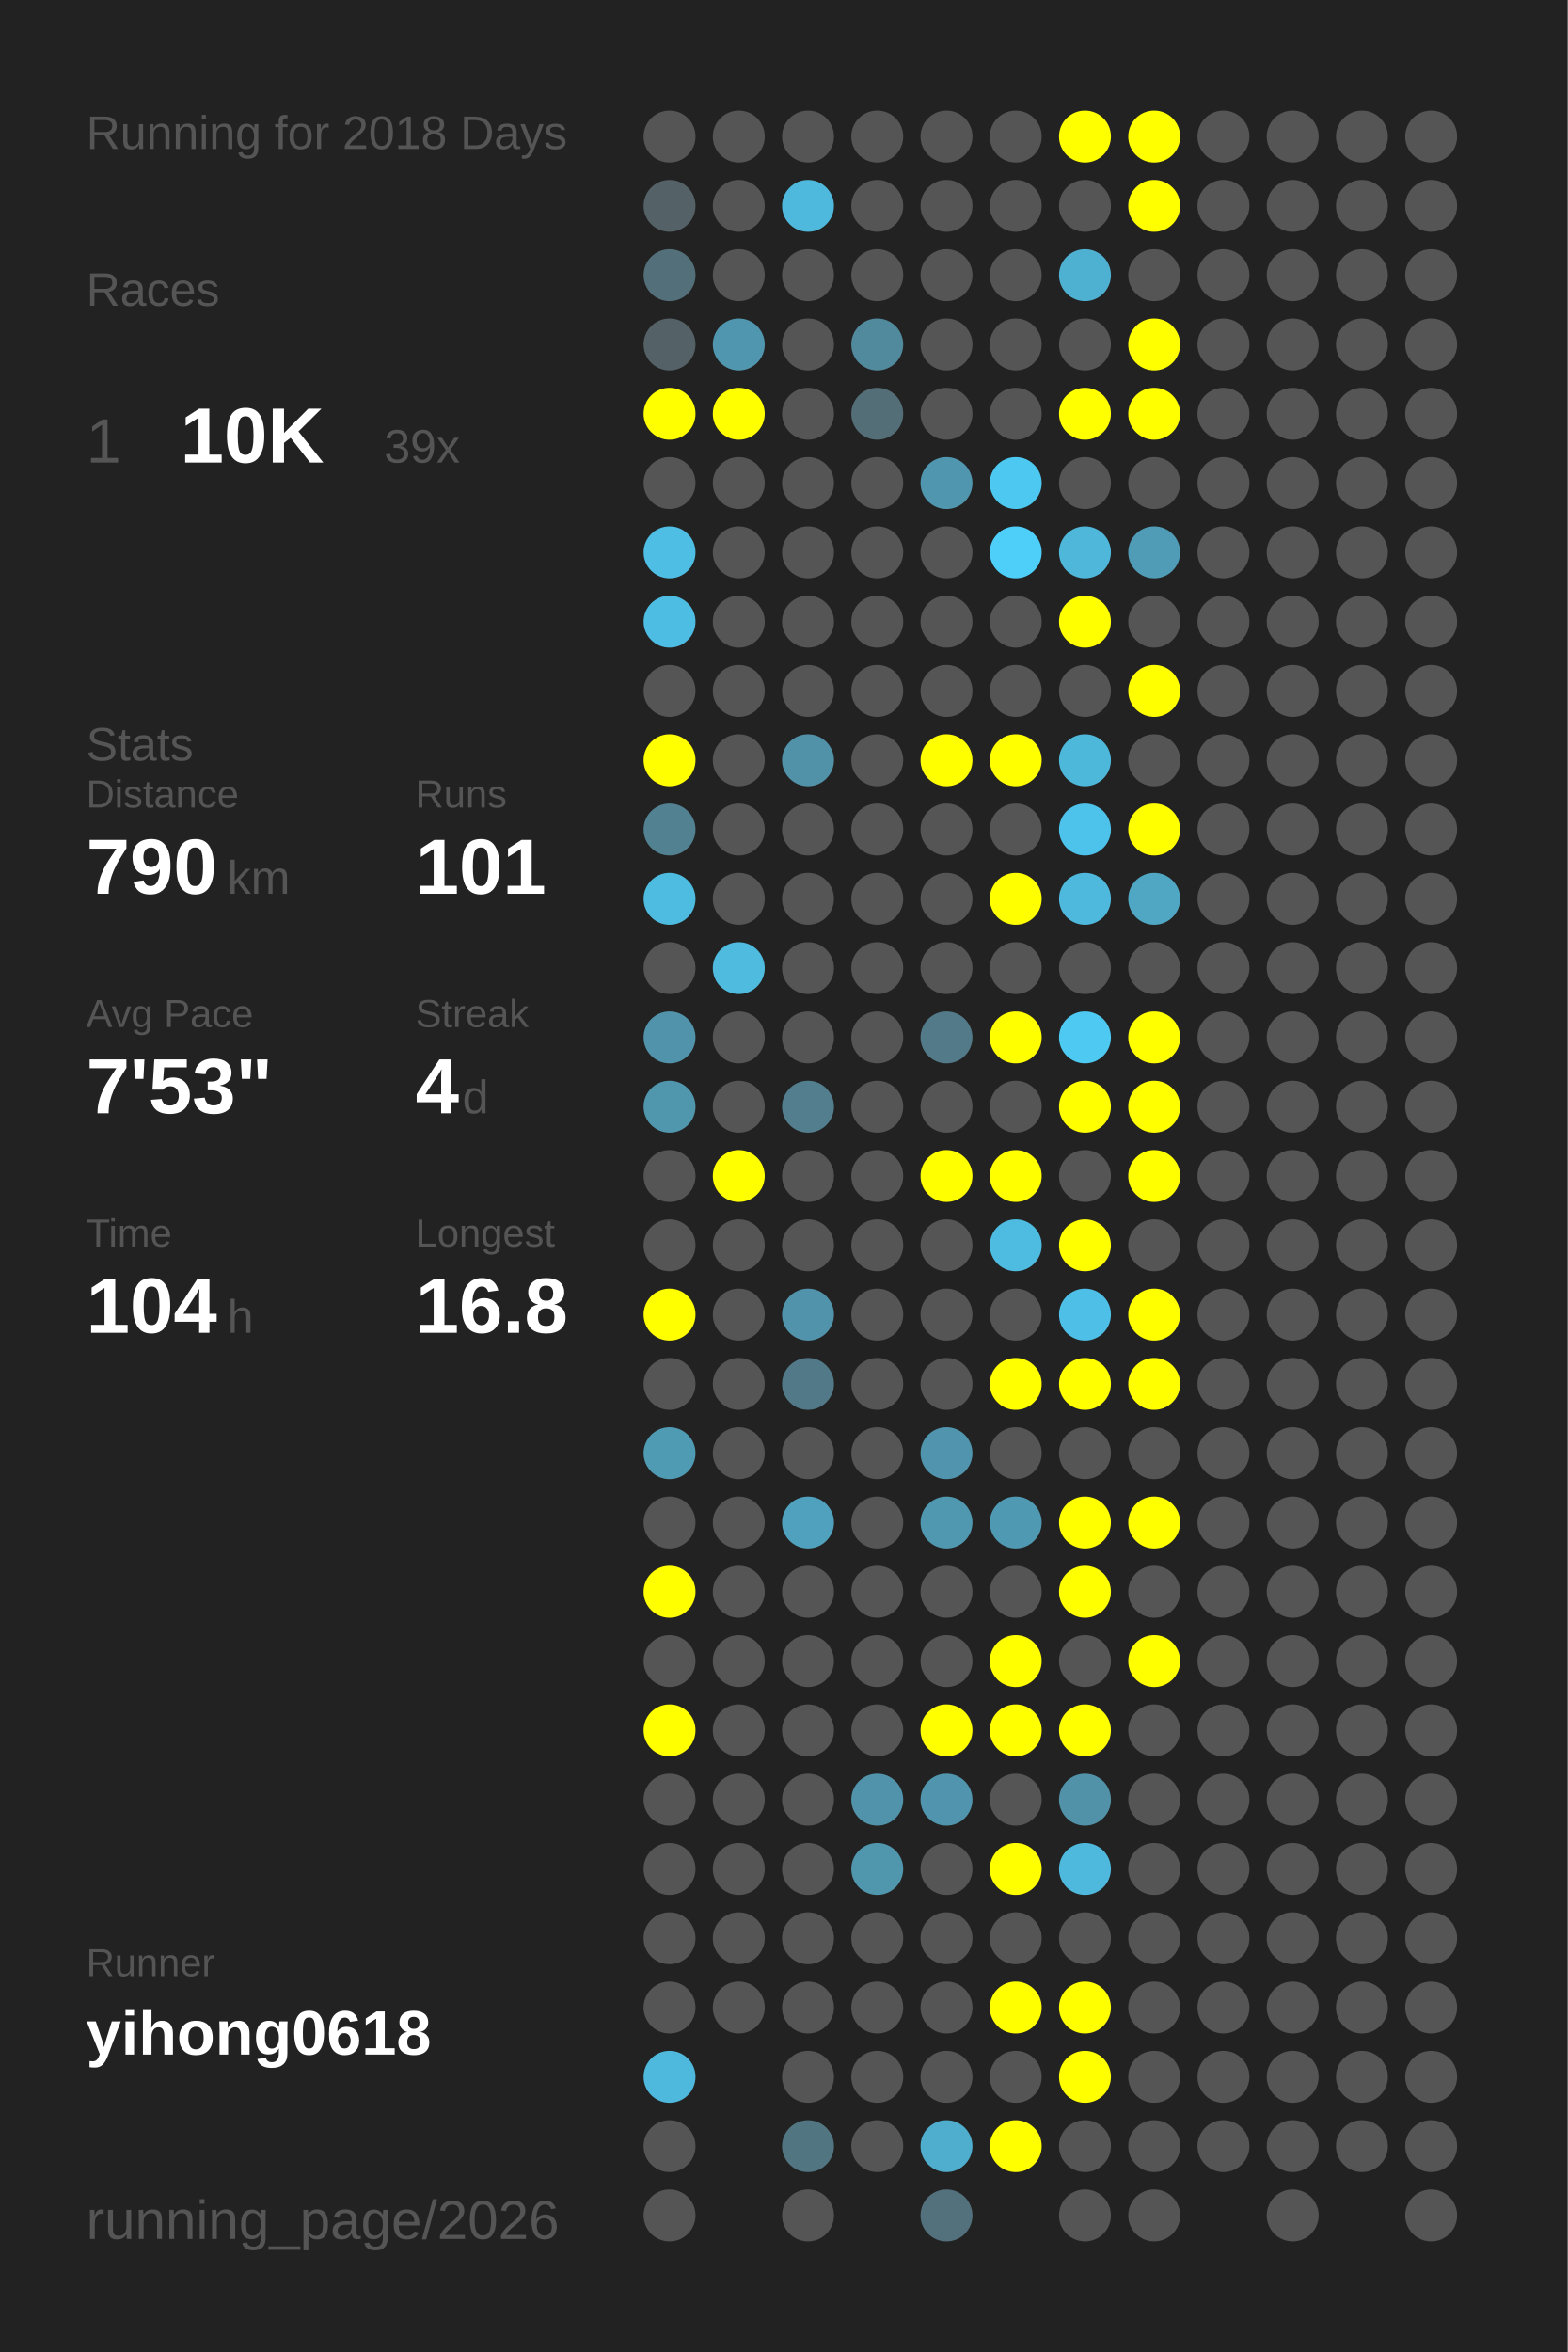
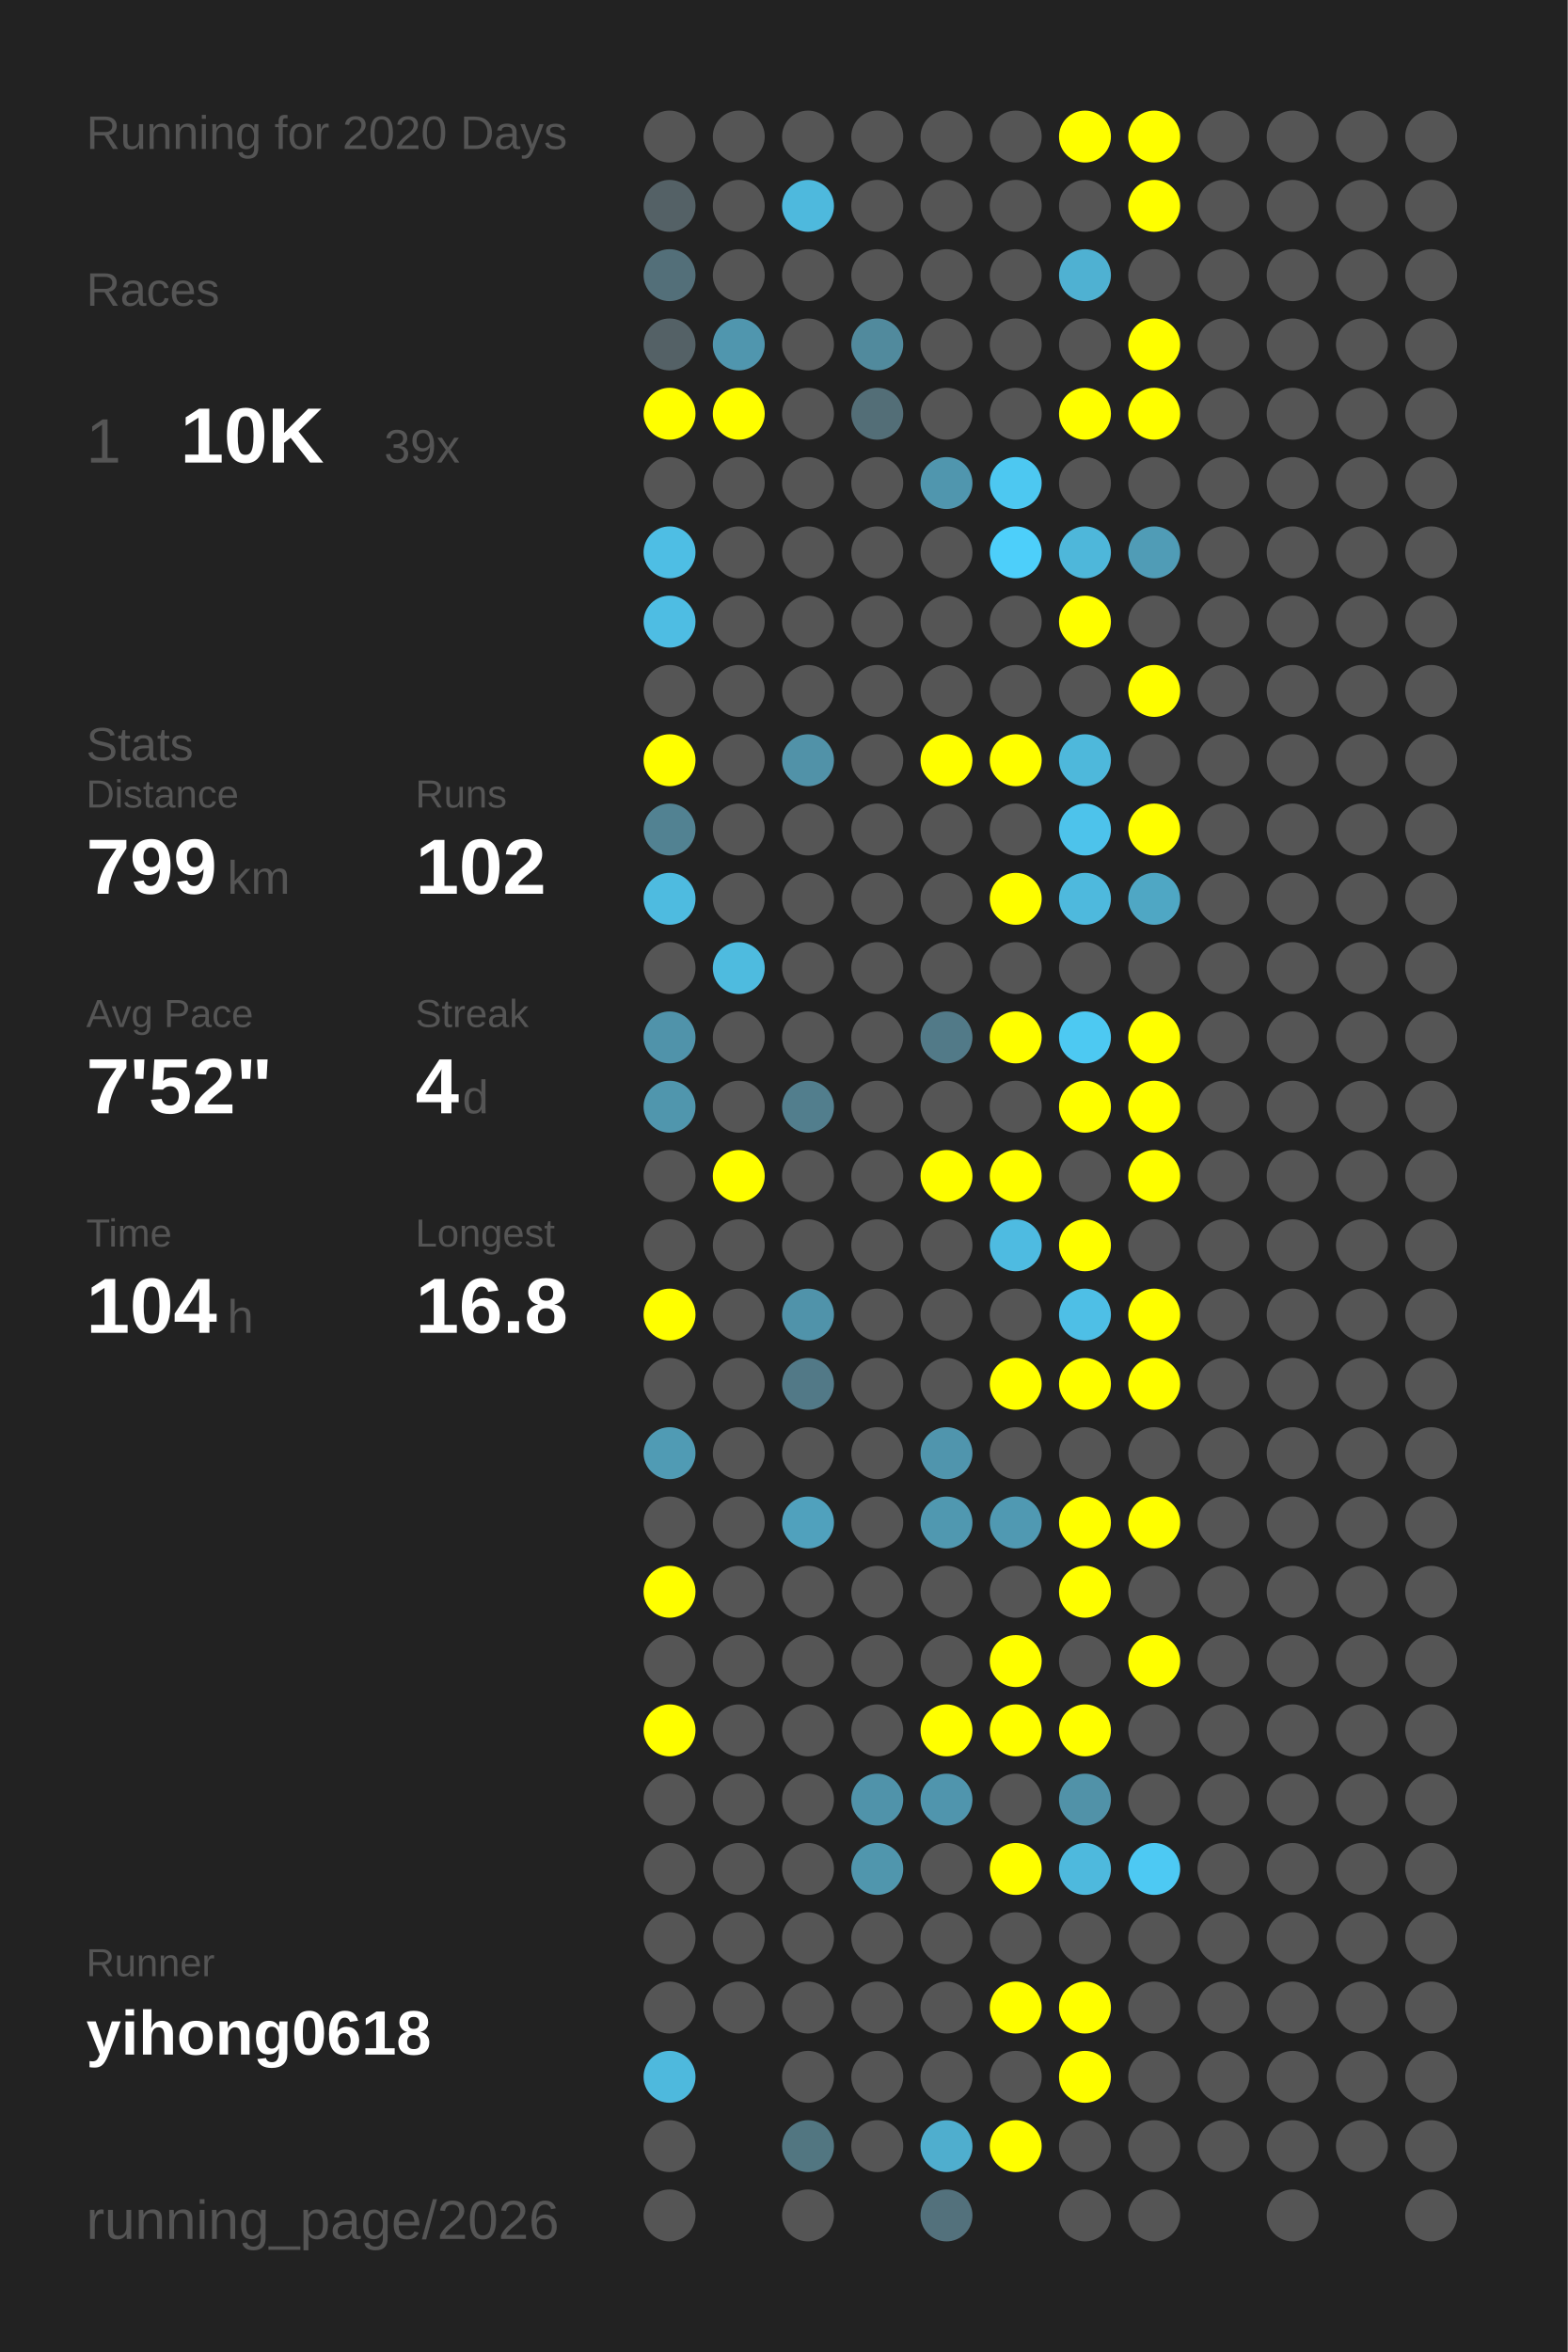
<svg xmlns="http://www.w3.org/2000/svg" baseProfile="full" height="300mm" version="1.1" viewBox="0,0,200,300" width="200mm">
  <defs />
  <rect fill="#222222" height="300" width="200" x="0" y="0" />
-   <text fill="#555555" style="font-size:6px; font-family:Arial;" x="11" y="19">Running for 2018 Days</text>
+   <text fill="#555555" style="font-size:6px; font-family:Arial;" x="11" y="19">Running for 2020 Days</text>
  <text fill="#555555" style="font-size:6px; font-family:Arial;" x="11" y="39">Races</text>
  <text fill="#555555" style="font-size:8px; font-family:Arial;" x="11" y="59">1</text>
  <text fill="#FFFFFF" style="font-size:10px; font-family:Arial; font-weight:bold;" x="23" y="59">10K</text>
  <text fill="#555555" style="font-size:6px; font-family:Arial;" x="49" y="59">39x</text>
  <text fill="#555555" style="font-size:6px; font-family:Arial;" x="11" y="97">Stats</text>
  <text fill="#555555" style="font-size:5px; font-family:Arial;" x="11" y="103">Distance</text>
-   <text fill="#FFFFFF" style="font-size:10px; font-family:Arial; font-weight:bold;" x="11" y="114">790</text>
+   <text fill="#FFFFFF" style="font-size:10px; font-family:Arial; font-weight:bold;" x="11" y="114">799</text>
  <text fill="#555555" style="font-size:6px; font-family:Arial;" x="29" y="114">km</text>
  <text fill="#555555" style="font-size:5px; font-family:Arial;" x="53" y="103">Runs</text>
-   <text fill="#FFFFFF" style="font-size:10px; font-family:Arial; font-weight:bold;" x="53" y="114">101</text>
+   <text fill="#FFFFFF" style="font-size:10px; font-family:Arial; font-weight:bold;" x="53" y="114">102</text>
  <text fill="#555555" style="font-size:5px; font-family:Arial;" x="11" y="131">Avg Pace</text>
-   <text fill="#FFFFFF" style="font-size:10px; font-family:Arial; font-weight:bold;" x="11" y="142">7'53"</text>
+   <text fill="#FFFFFF" style="font-size:10px; font-family:Arial; font-weight:bold;" x="11" y="142">7'52"</text>
  <text fill="#555555" style="font-size:5px; font-family:Arial;" x="53" y="131">Streak</text>
  <text fill="#FFFFFF" style="font-size:10px; font-family:Arial; font-weight:bold;" x="53" y="142">4</text>
  <text fill="#555555" style="font-size:6px; font-family:Arial;" x="59" y="142">d</text>
  <text fill="#555555" style="font-size:5px; font-family:Arial;" x="11" y="159">Time</text>
  <text fill="#FFFFFF" style="font-size:10px; font-family:Arial; font-weight:bold;" x="11" y="170">104</text>
  <text fill="#555555" style="font-size:6px; font-family:Arial;" x="29" y="170">h</text>
  <text fill="#555555" style="font-size:5px; font-family:Arial;" x="53" y="159">Longest</text>
  <text fill="#FFFFFF" style="font-size:10px; font-family:Arial; font-weight:bold;" x="53" y="170">16.8</text>
  <text fill="#555555" style="font-size:5px; font-family:Arial;" x="11" y="252.065">Runner</text>
  <text fill="#FFFFFF" style="font-size:8px; font-family:Arial; font-weight:bold;" x="11" y="262.065">yihong0618</text>
  <text fill="#555555" style="font-size:7px; font-family:Arial;" x="11" y="285.581">running_page/2026</text>
  <circle cx="85.417" cy="17.419" fill="#555555" r="3.312" />
  <circle cx="85.417" cy="26.258" fill="#546166" r="3.312" />
  <circle cx="85.417" cy="35.097" fill="#536f79" r="3.312" />
  <circle cx="85.417" cy="43.935" fill="#546166" r="3.312" />
  <circle cx="85.417" cy="52.774" fill="#FFFF00" r="3.312" />
  <circle cx="85.417" cy="61.613" fill="#555555" r="3.312" />
  <circle cx="85.417" cy="70.452" fill="#4ebee4" r="3.312" />
  <circle cx="85.417" cy="79.29" fill="#4ebde3" r="3.312" />
  <circle cx="85.417" cy="88.129" fill="#555555" r="3.312" />
  <circle cx="85.417" cy="96.968" fill="#FFFF00" r="3.312" />
  <circle cx="85.417" cy="105.806" fill="#528292" r="3.312" />
  <circle cx="85.417" cy="114.645" fill="#4ebbe0" r="3.312" />
  <circle cx="85.417" cy="123.484" fill="#555555" r="3.312" />
  <circle cx="85.417" cy="132.323" fill="#5093aa" r="3.312" />
  <circle cx="85.417" cy="141.161" fill="#5096ad" r="3.312" />
  <circle cx="85.417" cy="150" fill="#555555" r="3.312" />
  <circle cx="85.417" cy="158.839" fill="#555555" r="3.312" />
  <circle cx="85.417" cy="167.677" fill="#FFFF00" r="3.312" />
  <circle cx="85.417" cy="176.516" fill="#555555" r="3.312" />
  <circle cx="85.417" cy="185.355" fill="#509bb4" r="3.312" />
  <circle cx="85.417" cy="194.194" fill="#555555" r="3.312" />
  <circle cx="85.417" cy="203.032" fill="#FFFF00" r="3.312" />
  <circle cx="85.417" cy="211.871" fill="#555555" r="3.312" />
  <circle cx="85.417" cy="220.71" fill="#FFFF00" r="3.312" />
  <circle cx="85.417" cy="229.548" fill="#555555" r="3.312" />
  <circle cx="85.417" cy="238.387" fill="#555555" r="3.312" />
  <circle cx="85.417" cy="247.226" fill="#555555" r="3.312" />
  <circle cx="85.417" cy="256.065" fill="#555555" r="3.312" />
  <circle cx="85.417" cy="264.903" fill="#4eb9dd" r="3.312" />
  <circle cx="85.417" cy="273.742" fill="#555555" r="3.312" />
  <circle cx="85.417" cy="282.581" fill="#555555" r="3.312" />
  <circle cx="94.25" cy="17.419" fill="#555555" r="3.312" />
  <circle cx="94.25" cy="26.258" fill="#555555" r="3.312" />
  <circle cx="94.25" cy="35.097" fill="#555555" r="3.312" />
  <circle cx="94.25" cy="43.935" fill="#5096ae" r="3.312" />
  <circle cx="94.25" cy="52.774" fill="#FFFF00" r="3.312" />
  <circle cx="94.25" cy="61.613" fill="#555555" r="3.312" />
  <circle cx="94.25" cy="70.452" fill="#555555" r="3.312" />
  <circle cx="94.25" cy="79.29" fill="#555555" r="3.312" />
  <circle cx="94.25" cy="88.129" fill="#555555" r="3.312" />
  <circle cx="94.25" cy="96.968" fill="#555555" r="3.312" />
  <circle cx="94.25" cy="105.806" fill="#555555" r="3.312" />
  <circle cx="94.25" cy="114.645" fill="#555555" r="3.312" />
  <circle cx="94.25" cy="123.484" fill="#4ebbdf" r="3.312" />
  <circle cx="94.25" cy="132.323" fill="#555555" r="3.312" />
  <circle cx="94.25" cy="141.161" fill="#555555" r="3.312" />
  <circle cx="94.25" cy="150" fill="#FFFF00" r="3.312" />
  <circle cx="94.25" cy="158.839" fill="#555555" r="3.312" />
  <circle cx="94.25" cy="167.677" fill="#555555" r="3.312" />
  <circle cx="94.25" cy="176.516" fill="#555555" r="3.312" />
  <circle cx="94.25" cy="185.355" fill="#555555" r="3.312" />
  <circle cx="94.25" cy="194.194" fill="#555555" r="3.312" />
  <circle cx="94.25" cy="203.032" fill="#555555" r="3.312" />
  <circle cx="94.25" cy="211.871" fill="#555555" r="3.312" />
  <circle cx="94.25" cy="220.71" fill="#555555" r="3.312" />
  <circle cx="94.25" cy="229.548" fill="#555555" r="3.312" />
  <circle cx="94.25" cy="238.387" fill="#555555" r="3.312" />
  <circle cx="94.25" cy="247.226" fill="#555555" r="3.312" />
  <circle cx="94.25" cy="256.065" fill="#555555" r="3.312" />
  <circle cx="103.083" cy="17.419" fill="#555555" r="3.312" />
  <circle cx="103.083" cy="26.258" fill="#4eb9dd" r="3.312" />
  <circle cx="103.083" cy="35.097" fill="#555555" r="3.312" />
  <circle cx="103.083" cy="43.935" fill="#555555" r="3.312" />
  <circle cx="103.083" cy="52.774" fill="#555555" r="3.312" />
  <circle cx="103.083" cy="61.613" fill="#555555" r="3.312" />
  <circle cx="103.083" cy="70.452" fill="#555555" r="3.312" />
  <circle cx="103.083" cy="79.29" fill="#555555" r="3.312" />
  <circle cx="103.083" cy="88.129" fill="#555555" r="3.312" />
  <circle cx="103.083" cy="96.968" fill="#5192a8" r="3.312" />
  <circle cx="103.083" cy="105.806" fill="#555555" r="3.312" />
  <circle cx="103.083" cy="114.645" fill="#555555" r="3.312" />
  <circle cx="103.083" cy="123.484" fill="#555555" r="3.312" />
  <circle cx="103.083" cy="132.323" fill="#555555" r="3.312" />
  <circle cx="103.083" cy="141.161" fill="#527e8d" r="3.312" />
  <circle cx="103.083" cy="150" fill="#555555" r="3.312" />
  <circle cx="103.083" cy="158.839" fill="#555555" r="3.312" />
  <circle cx="103.083" cy="167.677" fill="#5093aa" r="3.312" />
  <circle cx="103.083" cy="176.516" fill="#527987" r="3.312" />
  <circle cx="103.083" cy="185.355" fill="#555555" r="3.312" />
  <circle cx="103.083" cy="194.194" fill="#50a1bd" r="3.312" />
  <circle cx="103.083" cy="203.032" fill="#555555" r="3.312" />
  <circle cx="103.083" cy="211.871" fill="#555555" r="3.312" />
  <circle cx="103.083" cy="220.71" fill="#555555" r="3.312" />
  <circle cx="103.083" cy="229.548" fill="#555555" r="3.312" />
  <circle cx="103.083" cy="238.387" fill="#555555" r="3.312" />
  <circle cx="103.083" cy="247.226" fill="#555555" r="3.312" />
  <circle cx="103.083" cy="256.065" fill="#555555" r="3.312" />
  <circle cx="103.083" cy="264.903" fill="#555555" r="3.312" />
  <circle cx="103.083" cy="273.742" fill="#527681" r="3.312" />
  <circle cx="103.083" cy="282.581" fill="#555555" r="3.312" />
  <circle cx="111.917" cy="17.419" fill="#555555" r="3.312" />
  <circle cx="111.917" cy="26.258" fill="#555555" r="3.312" />
  <circle cx="111.917" cy="35.097" fill="#555555" r="3.312" />
  <circle cx="111.917" cy="43.935" fill="#518a9d" r="3.312" />
  <circle cx="111.917" cy="52.774" fill="#536e77" r="3.312" />
  <circle cx="111.917" cy="61.613" fill="#555555" r="3.312" />
  <circle cx="111.917" cy="70.452" fill="#555555" r="3.312" />
  <circle cx="111.917" cy="79.29" fill="#555555" r="3.312" />
  <circle cx="111.917" cy="88.129" fill="#555555" r="3.312" />
  <circle cx="111.917" cy="96.968" fill="#555555" r="3.312" />
  <circle cx="111.917" cy="105.806" fill="#555555" r="3.312" />
  <circle cx="111.917" cy="114.645" fill="#555555" r="3.312" />
  <circle cx="111.917" cy="123.484" fill="#555555" r="3.312" />
  <circle cx="111.917" cy="132.323" fill="#555555" r="3.312" />
  <circle cx="111.917" cy="141.161" fill="#555555" r="3.312" />
  <circle cx="111.917" cy="150" fill="#555555" r="3.312" />
  <circle cx="111.917" cy="158.839" fill="#555555" r="3.312" />
  <circle cx="111.917" cy="167.677" fill="#555555" r="3.312" />
  <circle cx="111.917" cy="176.516" fill="#555555" r="3.312" />
  <circle cx="111.917" cy="185.355" fill="#555555" r="3.312" />
  <circle cx="111.917" cy="194.194" fill="#555555" r="3.312" />
  <circle cx="111.917" cy="203.032" fill="#555555" r="3.312" />
  <circle cx="111.917" cy="211.871" fill="#555555" r="3.312" />
  <circle cx="111.917" cy="220.71" fill="#555555" r="3.312" />
  <circle cx="111.917" cy="229.548" fill="#5093aa" r="3.312" />
  <circle cx="111.917" cy="238.387" fill="#5096ad" r="3.312" />
  <circle cx="111.917" cy="247.226" fill="#555555" r="3.312" />
  <circle cx="111.917" cy="256.065" fill="#555555" r="3.312" />
  <circle cx="111.917" cy="264.903" fill="#555555" r="3.312" />
  <circle cx="111.917" cy="273.742" fill="#555555" r="3.312" />
  <circle cx="120.75" cy="17.419" fill="#555555" r="3.312" />
  <circle cx="120.75" cy="26.258" fill="#555555" r="3.312" />
  <circle cx="120.75" cy="35.097" fill="#555555" r="3.312" />
  <circle cx="120.75" cy="43.935" fill="#555555" r="3.312" />
  <circle cx="120.75" cy="52.774" fill="#555555" r="3.312" />
  <circle cx="120.75" cy="61.613" fill="#5096ae" r="3.312" />
  <circle cx="120.75" cy="70.452" fill="#555555" r="3.312" />
  <circle cx="120.75" cy="79.29" fill="#555555" r="3.312" />
  <circle cx="120.75" cy="88.129" fill="#555555" r="3.312" />
  <circle cx="120.75" cy="96.968" fill="#FFFF00" r="3.312" />
  <circle cx="120.75" cy="105.806" fill="#555555" r="3.312" />
  <circle cx="120.75" cy="114.645" fill="#555555" r="3.312" />
  <circle cx="120.75" cy="123.484" fill="#555555" r="3.312" />
  <circle cx="120.75" cy="132.323" fill="#527a88" r="3.312" />
  <circle cx="120.75" cy="141.161" fill="#555555" r="3.312" />
  <circle cx="120.75" cy="150" fill="#FFFF00" r="3.312" />
  <circle cx="120.75" cy="158.839" fill="#555555" r="3.312" />
  <circle cx="120.75" cy="167.677" fill="#555555" r="3.312" />
  <circle cx="120.75" cy="176.516" fill="#555555" r="3.312" />
  <circle cx="120.75" cy="185.355" fill="#5095ad" r="3.312" />
  <circle cx="120.75" cy="194.194" fill="#5098b0" r="3.312" />
  <circle cx="120.75" cy="203.032" fill="#555555" r="3.312" />
  <circle cx="120.75" cy="211.871" fill="#555555" r="3.312" />
  <circle cx="120.75" cy="220.71" fill="#FFFF00" r="3.312" />
  <circle cx="120.75" cy="229.548" fill="#5095ad" r="3.312" />
  <circle cx="120.75" cy="238.387" fill="#555555" r="3.312" />
  <circle cx="120.75" cy="247.226" fill="#555555" r="3.312" />
  <circle cx="120.75" cy="256.065" fill="#555555" r="3.312" />
  <circle cx="120.75" cy="264.903" fill="#555555" r="3.312" />
  <circle cx="120.75" cy="273.742" fill="#4faece" r="3.312" />
  <circle cx="120.75" cy="282.581" fill="#53717c" r="3.312" />
  <circle cx="129.583" cy="17.419" fill="#555555" r="3.312" />
  <circle cx="129.583" cy="26.258" fill="#555555" r="3.312" />
  <circle cx="129.583" cy="35.097" fill="#555555" r="3.312" />
  <circle cx="129.583" cy="43.935" fill="#555555" r="3.312" />
  <circle cx="129.583" cy="52.774" fill="#555555" r="3.312" />
  <circle cx="129.583" cy="61.613" fill="#4dc8f1" r="3.312" />
  <circle cx="129.583" cy="70.452" fill="#4dcffa" r="3.312" />
  <circle cx="129.583" cy="79.29" fill="#555555" r="3.312" />
  <circle cx="129.583" cy="88.129" fill="#555555" r="3.312" />
  <circle cx="129.583" cy="96.968" fill="#FFFF00" r="3.312" />
  <circle cx="129.583" cy="105.806" fill="#555555" r="3.312" />
  <circle cx="129.583" cy="114.645" fill="#FFFF00" r="3.312" />
  <circle cx="129.583" cy="123.484" fill="#555555" r="3.312" />
  <circle cx="129.583" cy="132.323" fill="#FFFF00" r="3.312" />
  <circle cx="129.583" cy="141.161" fill="#555555" r="3.312" />
  <circle cx="129.583" cy="150" fill="#FFFF00" r="3.312" />
  <circle cx="129.583" cy="158.839" fill="#4ebbe1" r="3.312" />
  <circle cx="129.583" cy="167.677" fill="#555555" r="3.312" />
  <circle cx="129.583" cy="176.516" fill="#FFFF00" r="3.312" />
  <circle cx="129.583" cy="185.355" fill="#555555" r="3.312" />
  <circle cx="129.583" cy="194.194" fill="#5099b2" r="3.312" />
  <circle cx="129.583" cy="203.032" fill="#555555" r="3.312" />
  <circle cx="129.583" cy="211.871" fill="#FFFF00" r="3.312" />
  <circle cx="129.583" cy="220.71" fill="#FFFF00" r="3.312" />
  <circle cx="129.583" cy="229.548" fill="#555555" r="3.312" />
  <circle cx="129.583" cy="238.387" fill="#FFFF00" r="3.312" />
  <circle cx="129.583" cy="247.226" fill="#555555" r="3.312" />
  <circle cx="129.583" cy="256.065" fill="#FFFF00" r="3.312" />
  <circle cx="129.583" cy="264.903" fill="#555555" r="3.312" />
  <circle cx="129.583" cy="273.742" fill="#FFFF00" r="3.312" />
  <circle cx="138.417" cy="17.419" fill="#FFFF00" r="3.312" />
  <circle cx="138.417" cy="26.258" fill="#555555" r="3.312" />
  <circle cx="138.417" cy="35.097" fill="#4fb1d2" r="3.312" />
  <circle cx="138.417" cy="43.935" fill="#555555" r="3.312" />
  <circle cx="138.417" cy="52.774" fill="#FFFF00" r="3.312" />
  <circle cx="138.417" cy="61.613" fill="#555555" r="3.312" />
  <circle cx="138.417" cy="70.452" fill="#4eb7da" r="3.312" />
  <circle cx="138.417" cy="79.29" fill="#FFFF00" r="3.312" />
  <circle cx="138.417" cy="88.129" fill="#555555" r="3.312" />
  <circle cx="138.417" cy="96.968" fill="#4eb8db" r="3.312" />
  <circle cx="138.417" cy="105.806" fill="#4dc3eb" r="3.312" />
  <circle cx="138.417" cy="114.645" fill="#4eb9dd" r="3.312" />
  <circle cx="138.417" cy="123.484" fill="#555555" r="3.312" />
  <circle cx="138.417" cy="132.323" fill="#4dc9f2" r="3.312" />
  <circle cx="138.417" cy="141.161" fill="#FFFF00" r="3.312" />
  <circle cx="138.417" cy="150" fill="#555555" r="3.312" />
  <circle cx="138.417" cy="158.839" fill="#FFFF00" r="3.312" />
  <circle cx="138.417" cy="167.677" fill="#4ebfe6" r="3.312" />
  <circle cx="138.417" cy="176.516" fill="#FFFF00" r="3.312" />
  <circle cx="138.417" cy="185.355" fill="#555555" r="3.312" />
  <circle cx="138.417" cy="194.194" fill="#FFFF00" r="3.312" />
  <circle cx="138.417" cy="203.032" fill="#FFFF00" r="3.312" />
  <circle cx="138.417" cy="211.871" fill="#555555" r="3.312" />
  <circle cx="138.417" cy="220.71" fill="#FFFF00" r="3.312" />
  <circle cx="138.417" cy="229.548" fill="#5192a8" r="3.312" />
  <circle cx="138.417" cy="238.387" fill="#4eb9dd" r="3.312" />
  <circle cx="138.417" cy="247.226" fill="#555555" r="3.312" />
  <circle cx="138.417" cy="256.065" fill="#FFFF00" r="3.312" />
  <circle cx="138.417" cy="264.903" fill="#FFFF00" r="3.312" />
  <circle cx="138.417" cy="273.742" fill="#555555" r="3.312" />
  <circle cx="138.417" cy="282.581" fill="#555555" r="3.312" />
  <circle cx="147.25" cy="17.419" fill="#FFFF00" r="3.312" />
  <circle cx="147.25" cy="26.258" fill="#FFFF00" r="3.312" />
  <circle cx="147.25" cy="35.097" fill="#555555" r="3.312" />
  <circle cx="147.25" cy="43.935" fill="#FFFF00" r="3.312" />
  <circle cx="147.25" cy="52.774" fill="#FFFF00" r="3.312" />
  <circle cx="147.25" cy="61.613" fill="#555555" r="3.312" />
  <circle cx="147.25" cy="70.452" fill="#509cb6" r="3.312" />
  <circle cx="147.25" cy="79.29" fill="#555555" r="3.312" />
  <circle cx="147.25" cy="88.129" fill="#FFFF00" r="3.312" />
  <circle cx="147.25" cy="96.968" fill="#555555" r="3.312" />
  <circle cx="147.25" cy="105.806" fill="#FFFF00" r="3.312" />
  <circle cx="147.25" cy="114.645" fill="#4fa7c4" r="3.312" />
  <circle cx="147.25" cy="123.484" fill="#555555" r="3.312" />
  <circle cx="147.25" cy="132.323" fill="#FFFF00" r="3.312" />
  <circle cx="147.25" cy="141.161" fill="#FFFF00" r="3.312" />
  <circle cx="147.25" cy="150" fill="#FFFF00" r="3.312" />
  <circle cx="147.25" cy="158.839" fill="#555555" r="3.312" />
  <circle cx="147.25" cy="167.677" fill="#FFFF00" r="3.312" />
  <circle cx="147.25" cy="176.516" fill="#FFFF00" r="3.312" />
  <circle cx="147.25" cy="185.355" fill="#555555" r="3.312" />
  <circle cx="147.25" cy="194.194" fill="#FFFF00" r="3.312" />
  <circle cx="147.25" cy="203.032" fill="#555555" r="3.312" />
  <circle cx="147.25" cy="211.871" fill="#FFFF00" r="3.312" />
  <circle cx="147.25" cy="220.71" fill="#555555" r="3.312" />
  <circle cx="147.25" cy="229.548" fill="#555555" r="3.312" />
-   <circle cx="147.25" cy="238.387" fill="#555555" r="3.312" />
+   <circle cx="147.25" cy="238.387" fill="#4dc9f3" r="3.312" />
  <circle cx="147.25" cy="247.226" fill="#555555" r="3.312" />
  <circle cx="147.25" cy="256.065" fill="#555555" r="3.312" />
  <circle cx="147.25" cy="264.903" fill="#555555" r="3.312" />
  <circle cx="147.25" cy="273.742" fill="#555555" r="3.312" />
  <circle cx="147.25" cy="282.581" fill="#555555" r="3.312" />
  <circle cx="156.083" cy="17.419" fill="#555555" r="3.312" />
  <circle cx="156.083" cy="26.258" fill="#555555" r="3.312" />
  <circle cx="156.083" cy="35.097" fill="#555555" r="3.312" />
  <circle cx="156.083" cy="43.935" fill="#555555" r="3.312" />
  <circle cx="156.083" cy="52.774" fill="#555555" r="3.312" />
  <circle cx="156.083" cy="61.613" fill="#555555" r="3.312" />
  <circle cx="156.083" cy="70.452" fill="#555555" r="3.312" />
  <circle cx="156.083" cy="79.29" fill="#555555" r="3.312" />
  <circle cx="156.083" cy="88.129" fill="#555555" r="3.312" />
  <circle cx="156.083" cy="96.968" fill="#555555" r="3.312" />
  <circle cx="156.083" cy="105.806" fill="#555555" r="3.312" />
  <circle cx="156.083" cy="114.645" fill="#555555" r="3.312" />
  <circle cx="156.083" cy="123.484" fill="#555555" r="3.312" />
  <circle cx="156.083" cy="132.323" fill="#555555" r="3.312" />
  <circle cx="156.083" cy="141.161" fill="#555555" r="3.312" />
  <circle cx="156.083" cy="150" fill="#555555" r="3.312" />
  <circle cx="156.083" cy="158.839" fill="#555555" r="3.312" />
  <circle cx="156.083" cy="167.677" fill="#555555" r="3.312" />
  <circle cx="156.083" cy="176.516" fill="#555555" r="3.312" />
  <circle cx="156.083" cy="185.355" fill="#555555" r="3.312" />
  <circle cx="156.083" cy="194.194" fill="#555555" r="3.312" />
  <circle cx="156.083" cy="203.032" fill="#555555" r="3.312" />
  <circle cx="156.083" cy="211.871" fill="#555555" r="3.312" />
  <circle cx="156.083" cy="220.71" fill="#555555" r="3.312" />
  <circle cx="156.083" cy="229.548" fill="#555555" r="3.312" />
  <circle cx="156.083" cy="238.387" fill="#555555" r="3.312" />
  <circle cx="156.083" cy="247.226" fill="#555555" r="3.312" />
  <circle cx="156.083" cy="256.065" fill="#555555" r="3.312" />
  <circle cx="156.083" cy="264.903" fill="#555555" r="3.312" />
  <circle cx="156.083" cy="273.742" fill="#555555" r="3.312" />
  <circle cx="164.917" cy="17.419" fill="#555555" r="3.312" />
  <circle cx="164.917" cy="26.258" fill="#555555" r="3.312" />
  <circle cx="164.917" cy="35.097" fill="#555555" r="3.312" />
  <circle cx="164.917" cy="43.935" fill="#555555" r="3.312" />
  <circle cx="164.917" cy="52.774" fill="#555555" r="3.312" />
  <circle cx="164.917" cy="61.613" fill="#555555" r="3.312" />
  <circle cx="164.917" cy="70.452" fill="#555555" r="3.312" />
  <circle cx="164.917" cy="79.29" fill="#555555" r="3.312" />
  <circle cx="164.917" cy="88.129" fill="#555555" r="3.312" />
  <circle cx="164.917" cy="96.968" fill="#555555" r="3.312" />
  <circle cx="164.917" cy="105.806" fill="#555555" r="3.312" />
  <circle cx="164.917" cy="114.645" fill="#555555" r="3.312" />
  <circle cx="164.917" cy="123.484" fill="#555555" r="3.312" />
  <circle cx="164.917" cy="132.323" fill="#555555" r="3.312" />
  <circle cx="164.917" cy="141.161" fill="#555555" r="3.312" />
  <circle cx="164.917" cy="150" fill="#555555" r="3.312" />
  <circle cx="164.917" cy="158.839" fill="#555555" r="3.312" />
  <circle cx="164.917" cy="167.677" fill="#555555" r="3.312" />
  <circle cx="164.917" cy="176.516" fill="#555555" r="3.312" />
  <circle cx="164.917" cy="185.355" fill="#555555" r="3.312" />
  <circle cx="164.917" cy="194.194" fill="#555555" r="3.312" />
  <circle cx="164.917" cy="203.032" fill="#555555" r="3.312" />
  <circle cx="164.917" cy="211.871" fill="#555555" r="3.312" />
  <circle cx="164.917" cy="220.71" fill="#555555" r="3.312" />
  <circle cx="164.917" cy="229.548" fill="#555555" r="3.312" />
  <circle cx="164.917" cy="238.387" fill="#555555" r="3.312" />
  <circle cx="164.917" cy="247.226" fill="#555555" r="3.312" />
  <circle cx="164.917" cy="256.065" fill="#555555" r="3.312" />
  <circle cx="164.917" cy="264.903" fill="#555555" r="3.312" />
  <circle cx="164.917" cy="273.742" fill="#555555" r="3.312" />
  <circle cx="164.917" cy="282.581" fill="#555555" r="3.312" />
  <circle cx="173.75" cy="17.419" fill="#555555" r="3.312" />
  <circle cx="173.75" cy="26.258" fill="#555555" r="3.312" />
  <circle cx="173.75" cy="35.097" fill="#555555" r="3.312" />
  <circle cx="173.75" cy="43.935" fill="#555555" r="3.312" />
  <circle cx="173.75" cy="52.774" fill="#555555" r="3.312" />
  <circle cx="173.75" cy="61.613" fill="#555555" r="3.312" />
  <circle cx="173.75" cy="70.452" fill="#555555" r="3.312" />
  <circle cx="173.75" cy="79.29" fill="#555555" r="3.312" />
  <circle cx="173.75" cy="88.129" fill="#555555" r="3.312" />
  <circle cx="173.75" cy="96.968" fill="#555555" r="3.312" />
  <circle cx="173.75" cy="105.806" fill="#555555" r="3.312" />
  <circle cx="173.75" cy="114.645" fill="#555555" r="3.312" />
  <circle cx="173.75" cy="123.484" fill="#555555" r="3.312" />
  <circle cx="173.75" cy="132.323" fill="#555555" r="3.312" />
  <circle cx="173.75" cy="141.161" fill="#555555" r="3.312" />
  <circle cx="173.75" cy="150" fill="#555555" r="3.312" />
  <circle cx="173.75" cy="158.839" fill="#555555" r="3.312" />
  <circle cx="173.75" cy="167.677" fill="#555555" r="3.312" />
  <circle cx="173.75" cy="176.516" fill="#555555" r="3.312" />
  <circle cx="173.75" cy="185.355" fill="#555555" r="3.312" />
  <circle cx="173.75" cy="194.194" fill="#555555" r="3.312" />
  <circle cx="173.75" cy="203.032" fill="#555555" r="3.312" />
  <circle cx="173.75" cy="211.871" fill="#555555" r="3.312" />
  <circle cx="173.75" cy="220.71" fill="#555555" r="3.312" />
  <circle cx="173.75" cy="229.548" fill="#555555" r="3.312" />
  <circle cx="173.75" cy="238.387" fill="#555555" r="3.312" />
  <circle cx="173.75" cy="247.226" fill="#555555" r="3.312" />
  <circle cx="173.75" cy="256.065" fill="#555555" r="3.312" />
  <circle cx="173.75" cy="264.903" fill="#555555" r="3.312" />
  <circle cx="173.75" cy="273.742" fill="#555555" r="3.312" />
  <circle cx="182.583" cy="17.419" fill="#555555" r="3.312" />
  <circle cx="182.583" cy="26.258" fill="#555555" r="3.312" />
  <circle cx="182.583" cy="35.097" fill="#555555" r="3.312" />
  <circle cx="182.583" cy="43.935" fill="#555555" r="3.312" />
  <circle cx="182.583" cy="52.774" fill="#555555" r="3.312" />
  <circle cx="182.583" cy="61.613" fill="#555555" r="3.312" />
  <circle cx="182.583" cy="70.452" fill="#555555" r="3.312" />
  <circle cx="182.583" cy="79.29" fill="#555555" r="3.312" />
  <circle cx="182.583" cy="88.129" fill="#555555" r="3.312" />
  <circle cx="182.583" cy="96.968" fill="#555555" r="3.312" />
  <circle cx="182.583" cy="105.806" fill="#555555" r="3.312" />
  <circle cx="182.583" cy="114.645" fill="#555555" r="3.312" />
  <circle cx="182.583" cy="123.484" fill="#555555" r="3.312" />
  <circle cx="182.583" cy="132.323" fill="#555555" r="3.312" />
  <circle cx="182.583" cy="141.161" fill="#555555" r="3.312" />
  <circle cx="182.583" cy="150" fill="#555555" r="3.312" />
  <circle cx="182.583" cy="158.839" fill="#555555" r="3.312" />
  <circle cx="182.583" cy="167.677" fill="#555555" r="3.312" />
  <circle cx="182.583" cy="176.516" fill="#555555" r="3.312" />
  <circle cx="182.583" cy="185.355" fill="#555555" r="3.312" />
  <circle cx="182.583" cy="194.194" fill="#555555" r="3.312" />
  <circle cx="182.583" cy="203.032" fill="#555555" r="3.312" />
  <circle cx="182.583" cy="211.871" fill="#555555" r="3.312" />
  <circle cx="182.583" cy="220.71" fill="#555555" r="3.312" />
  <circle cx="182.583" cy="229.548" fill="#555555" r="3.312" />
  <circle cx="182.583" cy="238.387" fill="#555555" r="3.312" />
  <circle cx="182.583" cy="247.226" fill="#555555" r="3.312" />
  <circle cx="182.583" cy="256.065" fill="#555555" r="3.312" />
  <circle cx="182.583" cy="264.903" fill="#555555" r="3.312" />
  <circle cx="182.583" cy="273.742" fill="#555555" r="3.312" />
  <circle cx="182.583" cy="282.581" fill="#555555" r="3.312" />
</svg>
